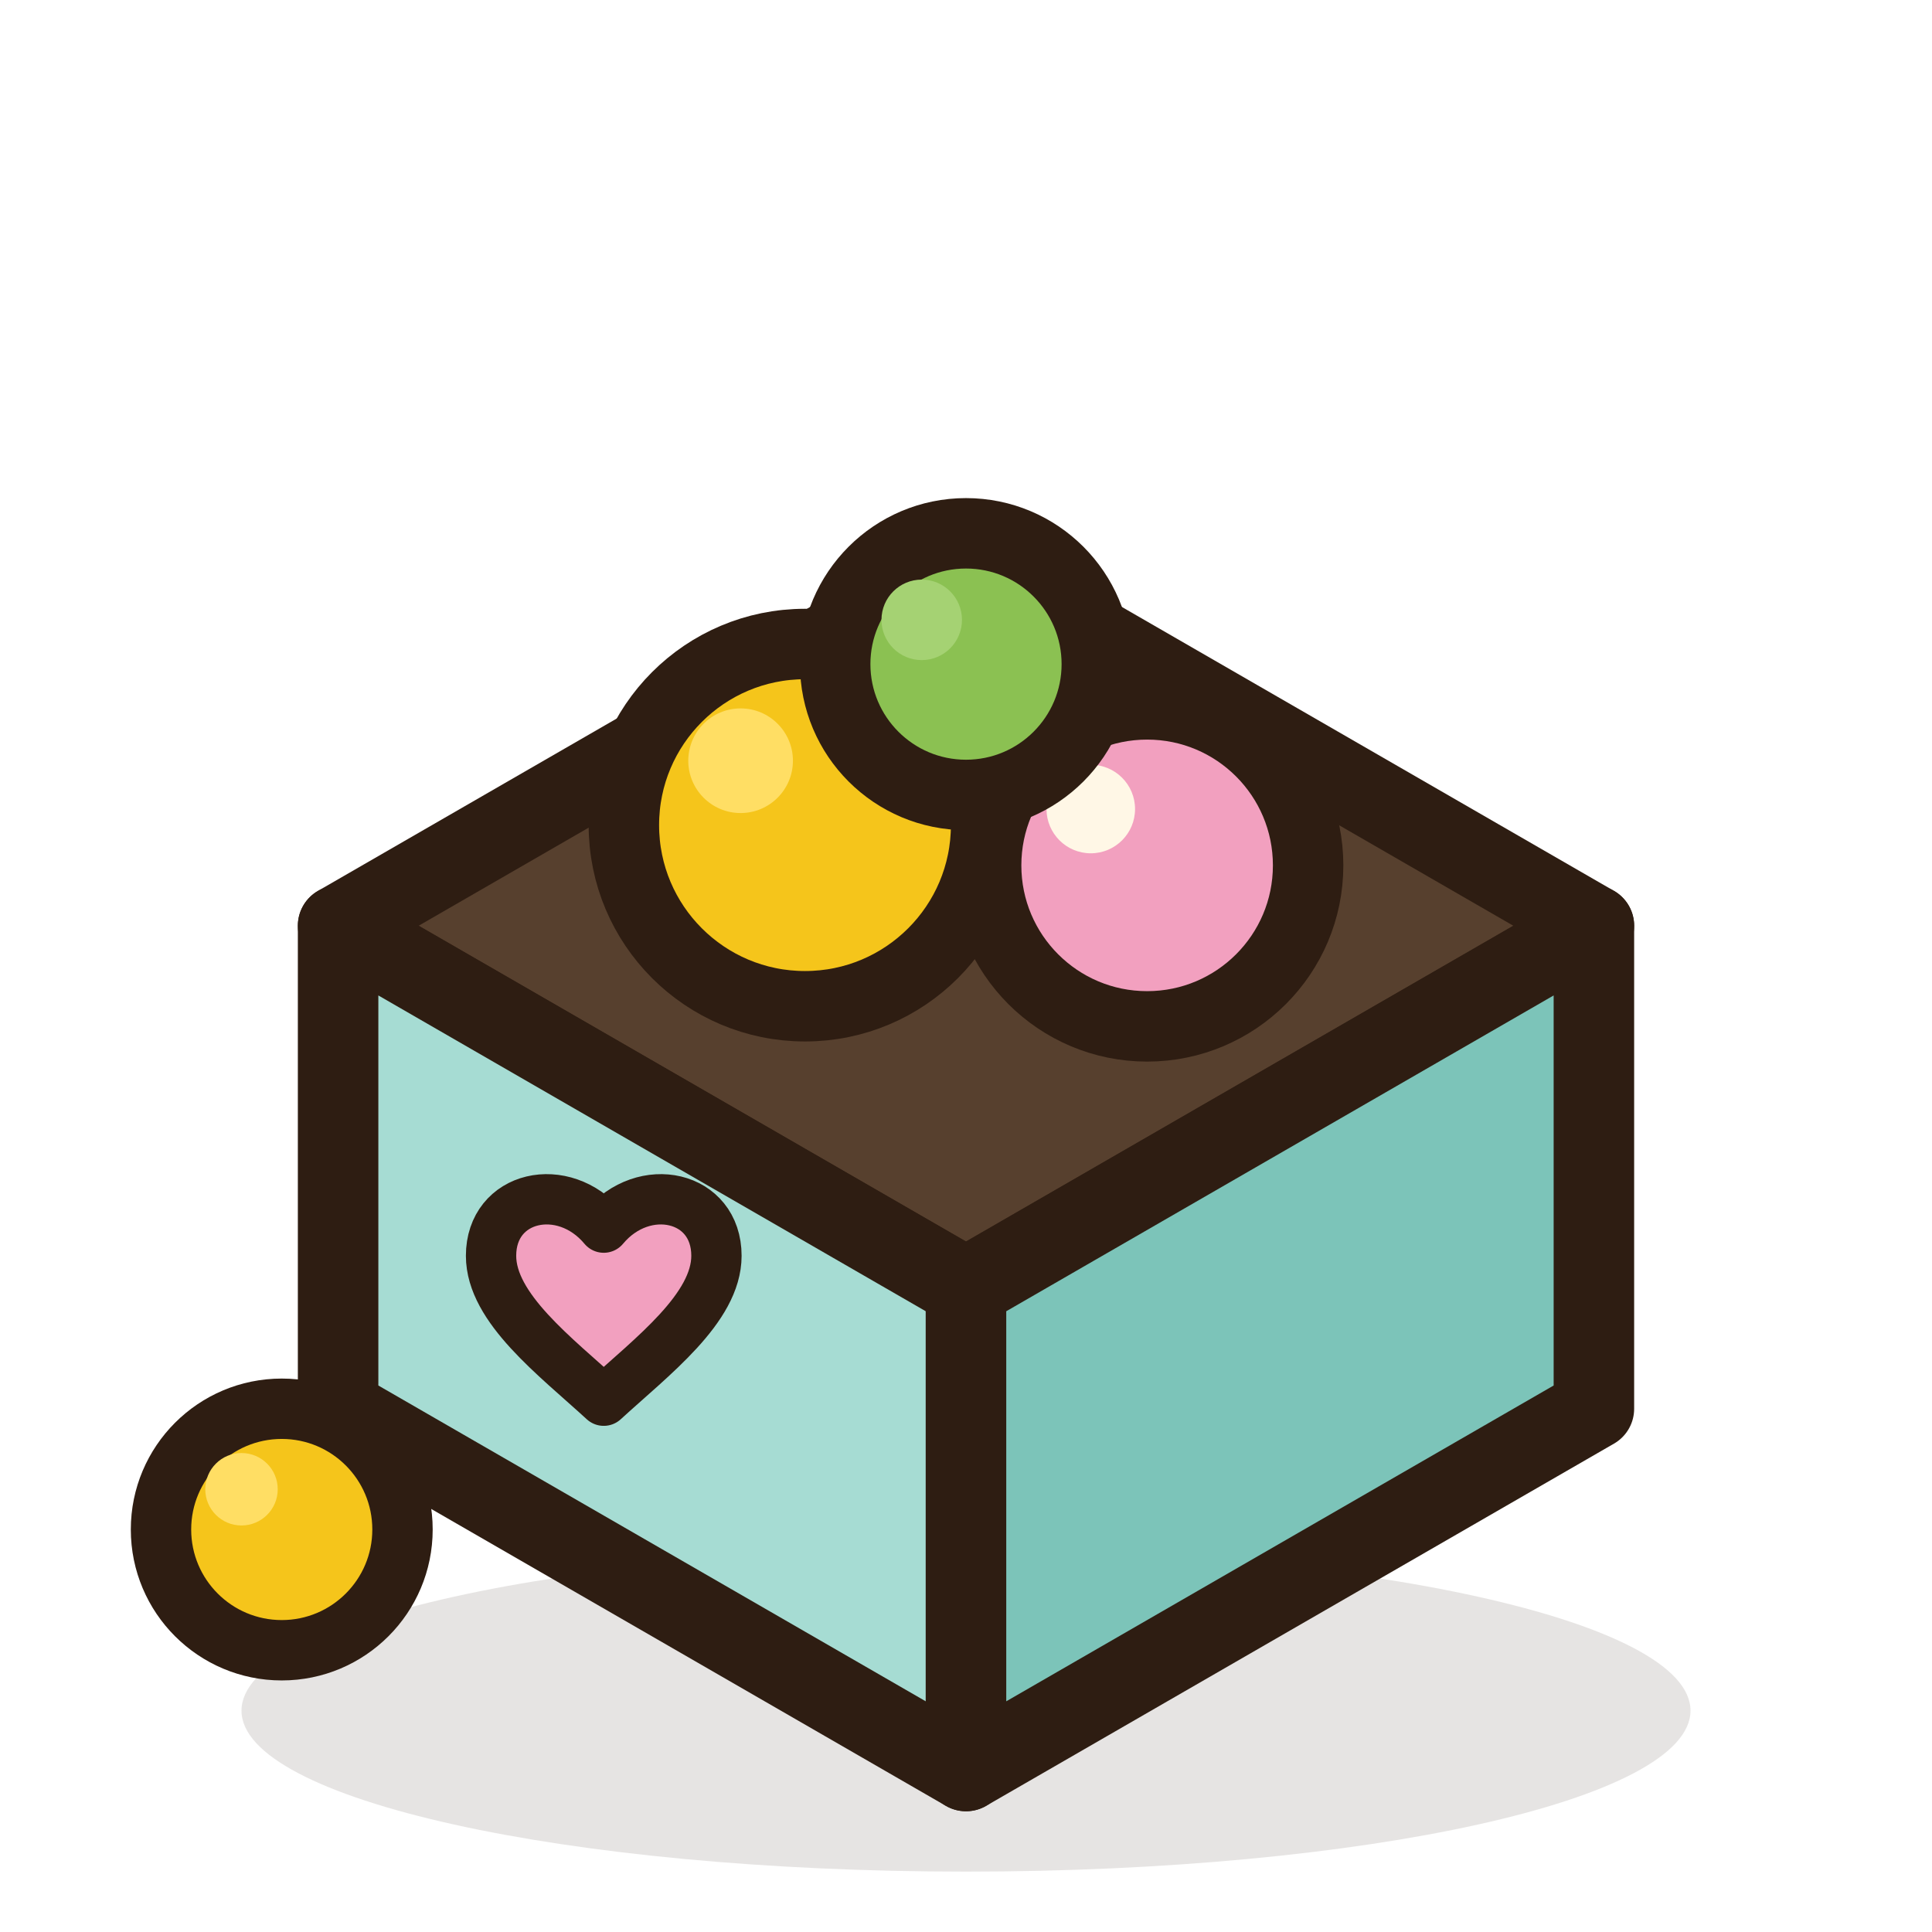
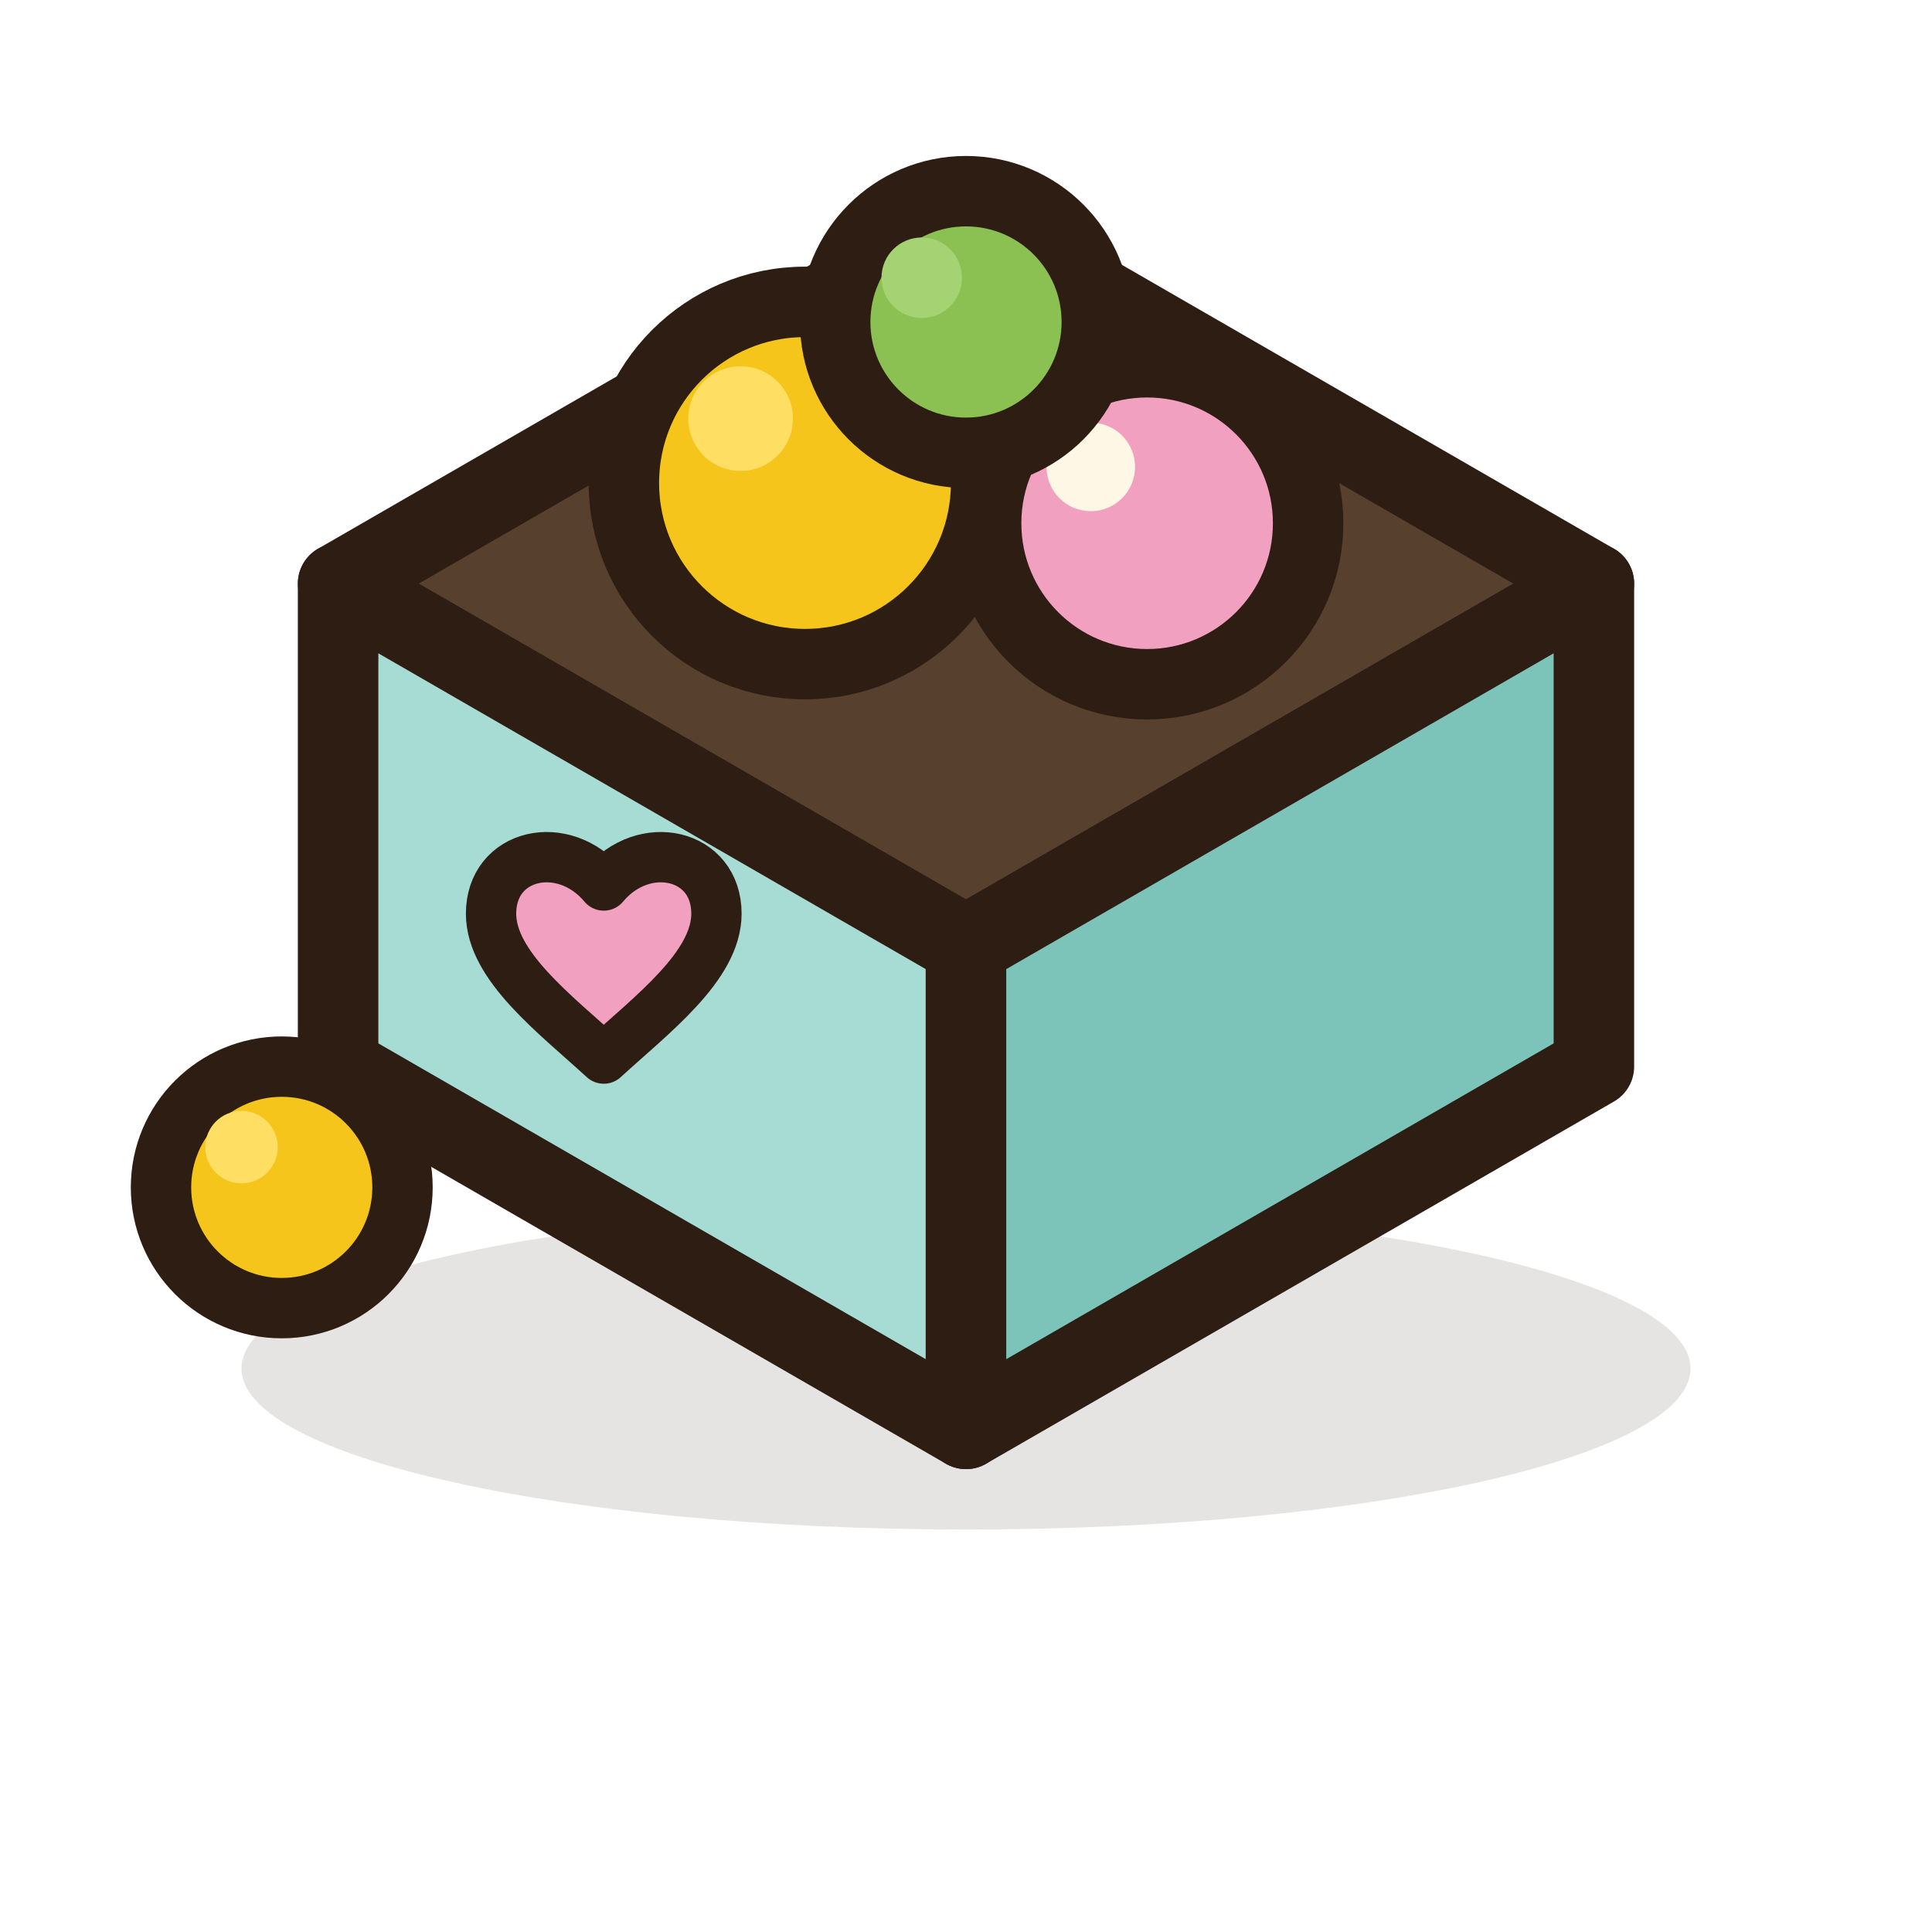
<svg xmlns="http://www.w3.org/2000/svg" viewBox="0 0 96 96" fill="none">
-   <ellipse cx="48" cy="85" rx="36" ry="8" fill="#2E1D12" opacity="0.12" />
-   <polygon points="48,28 79.2,46 48,64 16.8,46" fill="#57402E" stroke="#2E1D12" stroke-width="4" stroke-linejoin="round" />
-   <circle cx="40" cy="41" r="9" fill="#F5C51B" stroke="#2E1D12" stroke-width="3.5" />
-   <circle cx="36.8" cy="37.8" r="2.6" fill="#FFDE64" />
-   <circle cx="57" cy="43" r="8" fill="#F2A0BF" stroke="#2E1D12" stroke-width="3.5" />
-   <circle cx="54.2" cy="40.2" r="2.2" fill="#FFF7E6" />
-   <circle cx="48" cy="33" r="6.5" fill="#8BC152" stroke="#2E1D12" stroke-width="3.5" />
-   <circle cx="45.8" cy="30.8" r="2" fill="#A5D273" />
+   <ellipse cx="48" cy="68" rx="36" ry="8" fill="#2E1D12" opacity="0.12" />
+   <polygon points="48,11 79.2,29 48,47 16.8,29" fill="#57402E" stroke="#2E1D12" stroke-width="4" stroke-linejoin="round" />
+   <circle cx="40" cy="24" r="9" fill="#F5C51B" stroke="#2E1D12" stroke-width="3.5" />
+   <circle cx="36.8" cy="20.8" r="2.6" fill="#FFDE64" />
+   <circle cx="57" cy="26" r="8" fill="#F2A0BF" stroke="#2E1D12" stroke-width="3.5" />
+   <circle cx="54.2" cy="23.2" r="2.2" fill="#FFF7E6" />
+   <circle cx="48" cy="16" r="6.5" fill="#8BC152" stroke="#2E1D12" stroke-width="3.5" />
+   <circle cx="45.8" cy="13.8" r="2" fill="#A5D273" />
  <g stroke="#2E1D12" stroke-width="4" stroke-linejoin="round">
-     <polygon points="16.8,46 48,64 48,88 16.8,70" fill="#A6DCD3" />
-     <polygon points="48,64 79.2,46 79.2,70 48,88" fill="#7CC4B9" />
+     <polygon points="16.8,29 48,47 48,71 16.8,53" fill="#A6DCD3" />
+     <polygon points="48,47 79.2,29 79.2,53 48,71" fill="#7CC4B9" />
  </g>
-   <path d="M30 61 C28 58.6 24.4 59.4 24.4 62.4 C24.4 65 27.6 67.4 30 69.6 C32.4 67.4 35.6 65 35.6 62.4 C35.6 59.4 32 58.6 30 61 Z" fill="#F2A0BF" stroke="#2E1D12" stroke-width="2.5" stroke-linejoin="round" />
-   <circle cx="14" cy="76" r="6" fill="#F5C51B" stroke="#2E1D12" stroke-width="3" />
-   <circle cx="12" cy="74" r="1.8" fill="#FFDE64" />
+   <path d="M30 44 C28 41.6 24.4 42.4 24.4 45.4 C24.4 48 27.6 50.4 30 52.6 C32.4 50.4 35.6 48 35.6 45.4 C35.6 42.4 32 41.6 30 44 Z" fill="#F2A0BF" stroke="#2E1D12" stroke-width="2.5" stroke-linejoin="round" />
+   <circle cx="14" cy="59" r="6" fill="#F5C51B" stroke="#2E1D12" stroke-width="3" />
+   <circle cx="12" cy="57" r="1.8" fill="#FFDE64" />
</svg>
